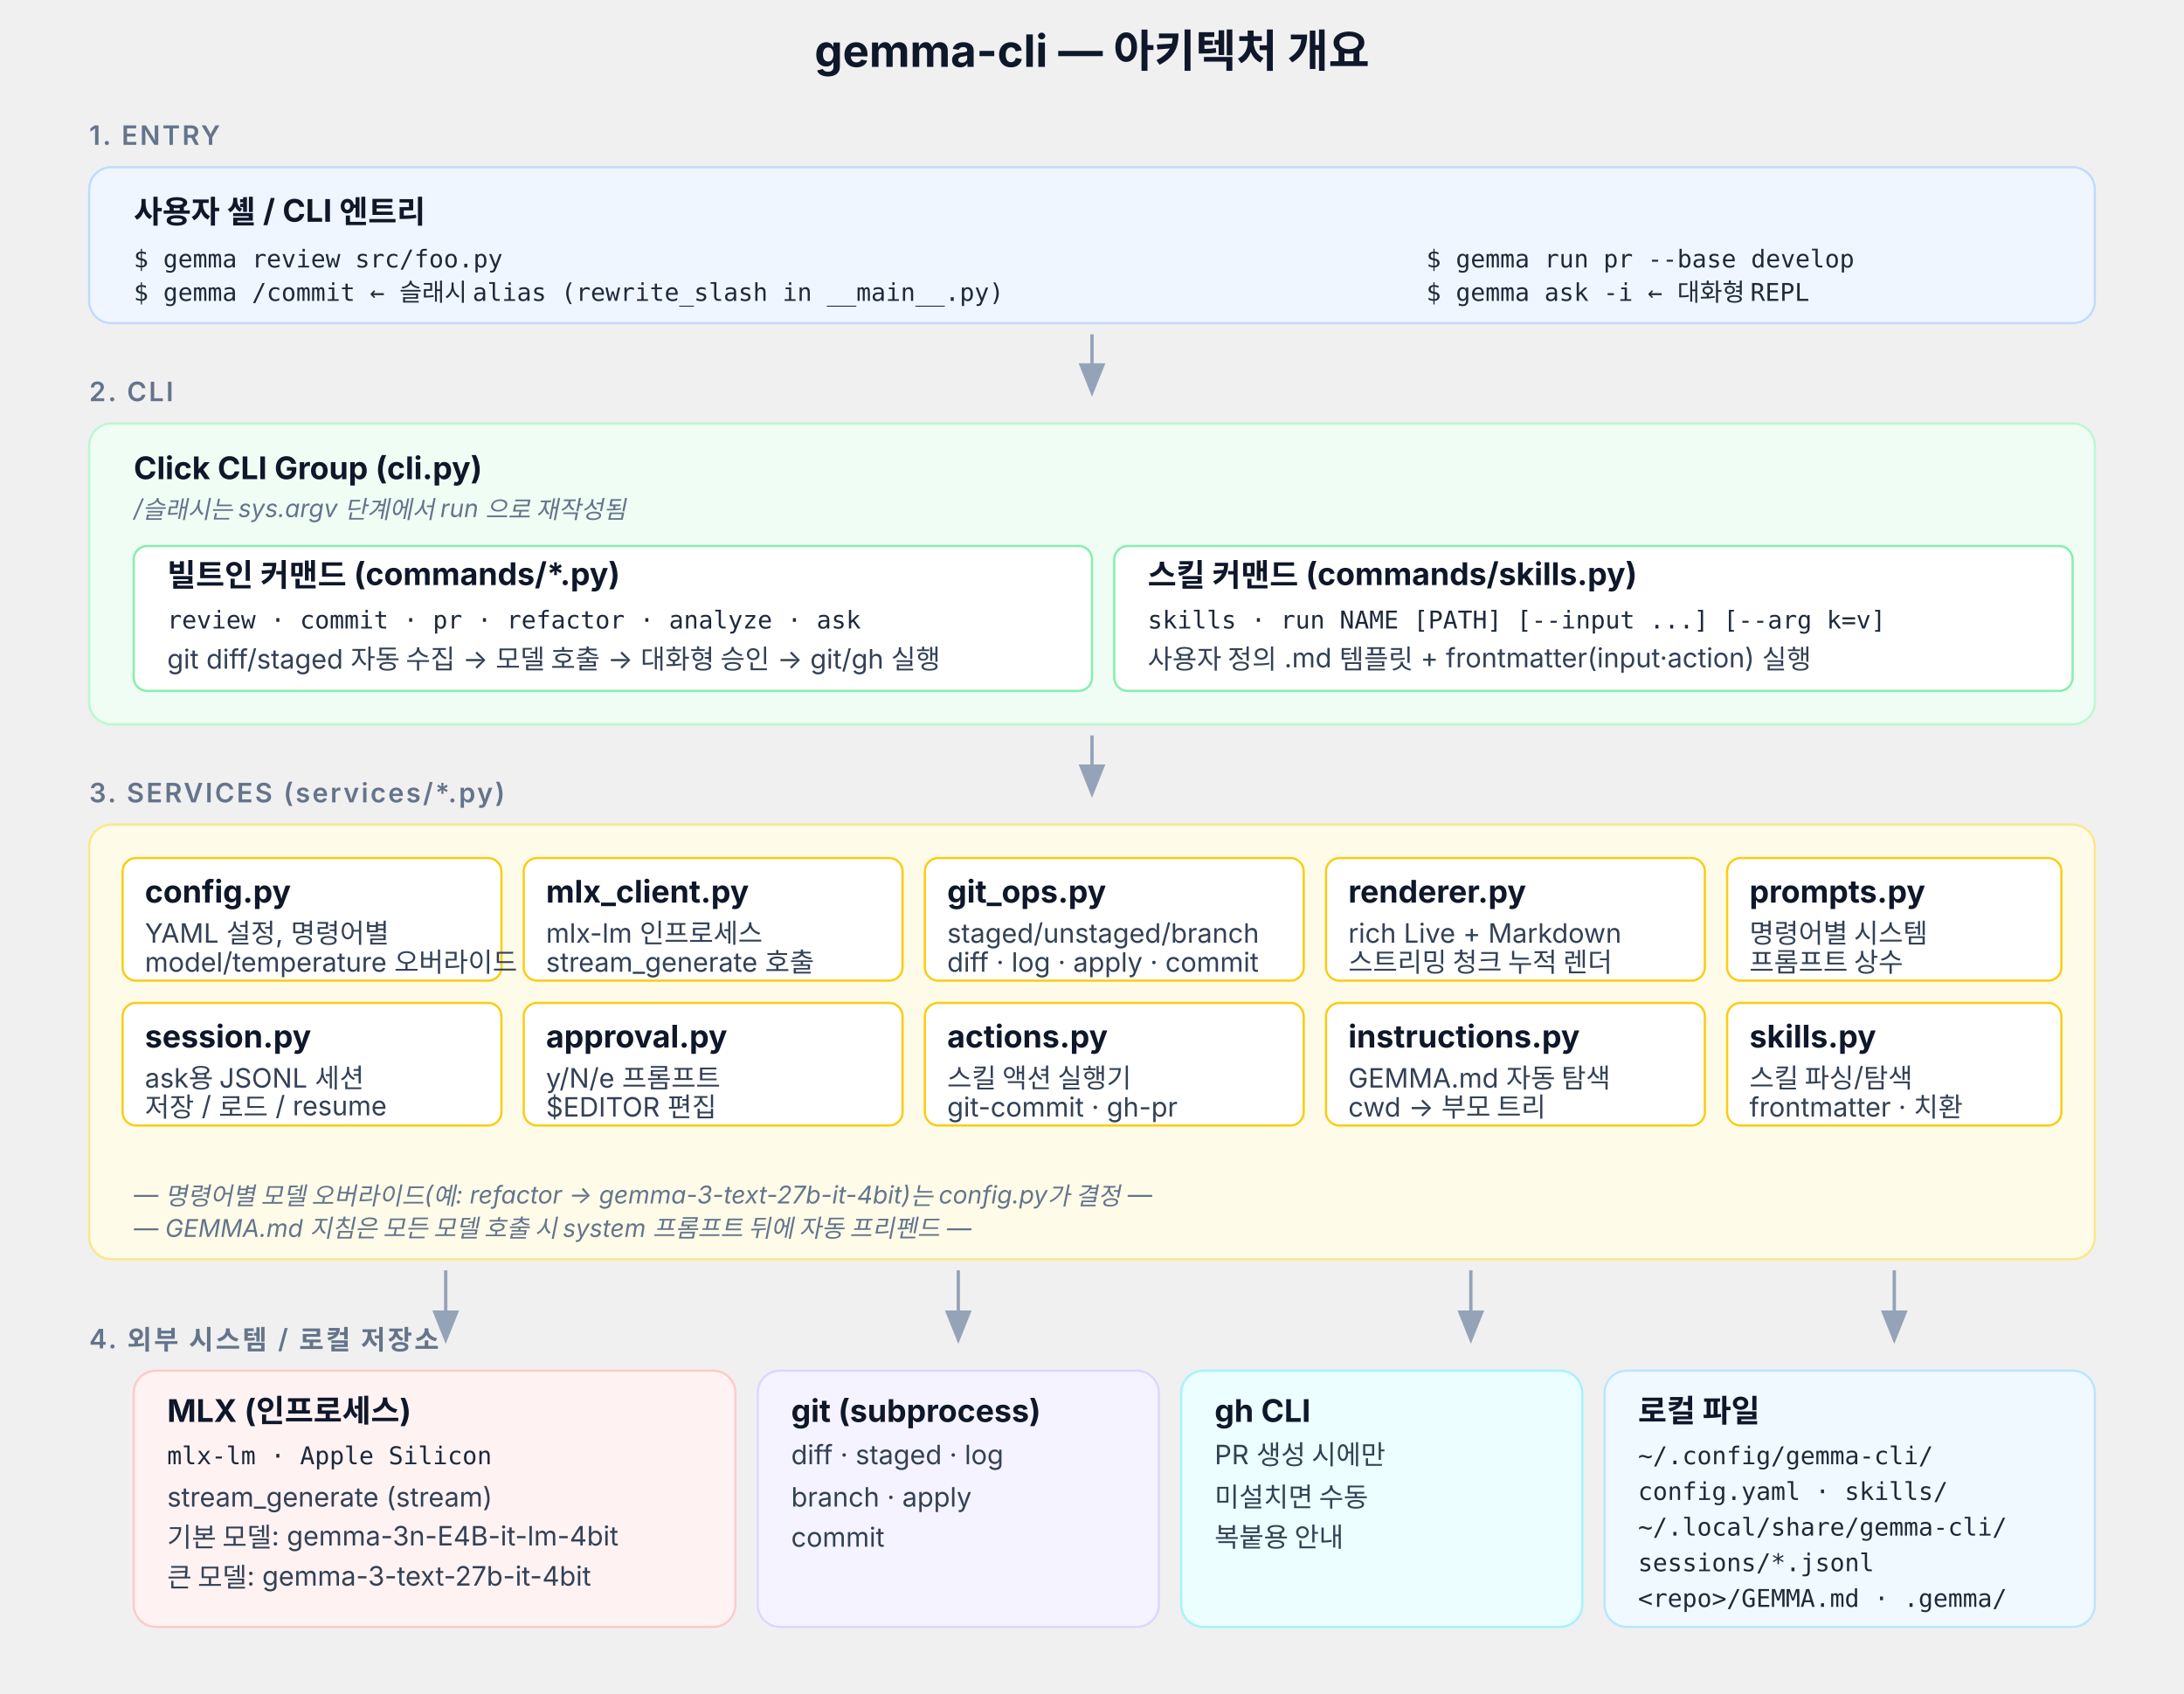
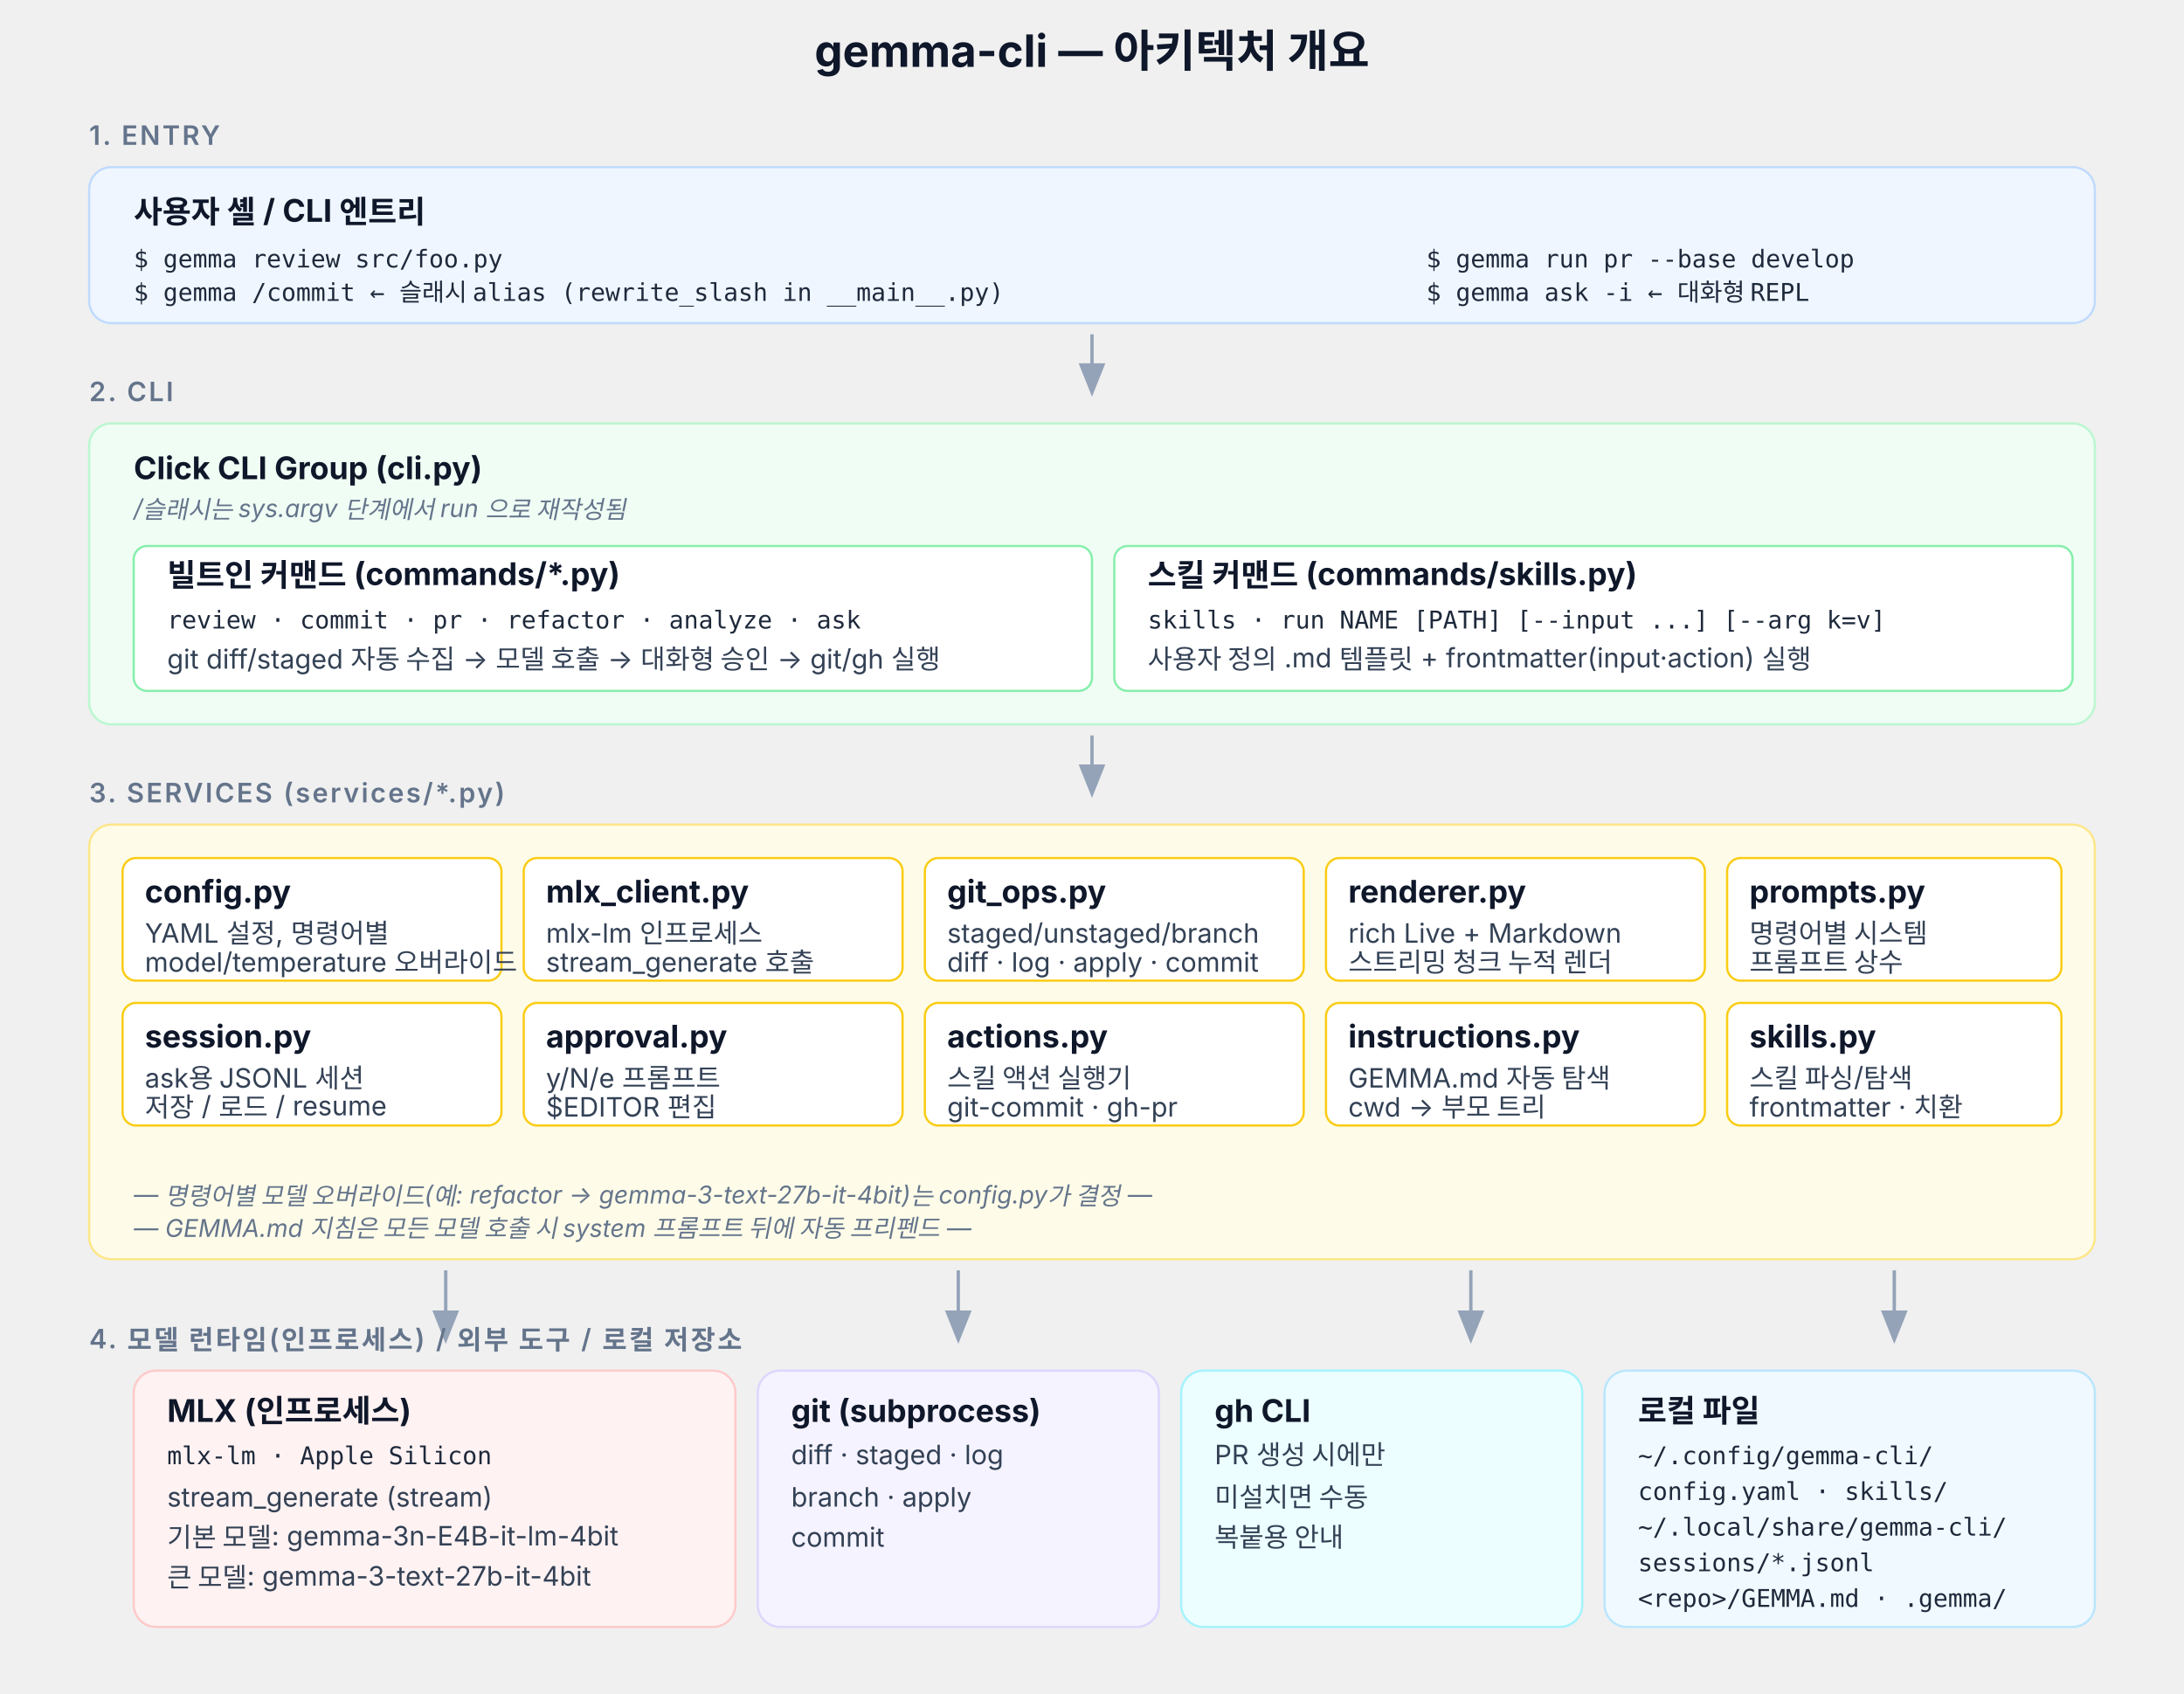
<svg xmlns="http://www.w3.org/2000/svg" viewBox="0 0 980 760" font-family="-apple-system, system-ui, 'Noto Sans KR', sans-serif">
  <defs>
    <style>
      .title { font-size: 20px; font-weight: 700; fill: #0f172a; }
      .layer-label { font-size: 12px; font-weight: 600; fill: #64748b; letter-spacing: 0.08em; }
      .box-title { font-size: 14px; font-weight: 700; fill: #0f172a; }
      .box-body { font-size: 12px; fill: #334155; }
      .mono { font-family: 'SF Mono', Menlo, Consolas, monospace; font-size: 11px; fill: #1e293b; }
      .note { font-size: 11px; fill: #64748b; font-style: italic; }
      .arrow { stroke: #94a3b8; stroke-width: 1.5; fill: none; }
      .arrow-label { font-size: 10px; fill: #64748b; }
    </style>
    <marker id="arrowhead" markerWidth="10" markerHeight="8" refX="8" refY="4" orient="auto">
      <path d="M0,0 L10,4 L0,8 z" fill="#94a3b8" />
    </marker>
  </defs>
  <text x="490" y="30" class="title" text-anchor="middle">gemma-cli — 아키텍처 개요</text>
  <text x="40" y="65" class="layer-label">1. ENTRY</text>
  <rect x="40" y="75" width="900" height="70" rx="10" fill="#eff6ff" stroke="#bfdbfe" />
  <text x="60" y="100" class="box-title">사용자 셸 / CLI 엔트리</text>
  <text x="60" y="120" class="mono">$ gemma review src/foo.py</text>
  <text x="60" y="135" class="mono">$ gemma /commit          ← 슬래시 alias (rewrite_slash in __main__.py)</text>
  <text x="640" y="120" class="mono">$ gemma run pr --base develop</text>
  <text x="640" y="135" class="mono">$ gemma ask -i           ← 대화형 REPL</text>
  <line x1="490" y1="150" x2="490" y2="175" class="arrow" marker-end="url(#arrowhead)" />
  <text x="40" y="180" class="layer-label">2. CLI</text>
  <rect x="40" y="190" width="900" height="135" rx="10" fill="#f0fdf4" stroke="#bbf7d0" />
  <text x="60" y="215" class="box-title">Click CLI Group (cli.py)</text>
  <text x="60" y="232" class="note">/슬래시는 sys.argv 단계에서 run 으로 재작성됨</text>
  <rect x="60" y="245" width="430" height="65" rx="6" fill="#ffffff" stroke="#86efac" />
  <text x="75" y="263" class="box-title">빌트인 커맨드 (commands/*.py)</text>
  <text x="75" y="282" class="mono">review · commit · pr · refactor · analyze · ask</text>
  <text x="75" y="300" class="box-body">git diff/staged 자동 수집 → 모델 호출 → 대화형 승인 → git/gh 실행</text>
  <rect x="500" y="245" width="430" height="65" rx="6" fill="#ffffff" stroke="#86efac" />
  <text x="515" y="263" class="box-title">스킬 커맨드 (commands/skills.py)</text>
  <text x="515" y="282" class="mono">skills · run NAME [PATH] [--input ...] [--arg k=v]</text>
  <text x="515" y="300" class="box-body">사용자 정의 .md 템플릿 + frontmatter(input·action) 실행</text>
  <line x1="490" y1="330" x2="490" y2="355" class="arrow" marker-end="url(#arrowhead)" />
  <text x="40" y="360" class="layer-label">3. SERVICES (services/*.py)</text>
  <rect x="40" y="370" width="900" height="195" rx="10" fill="#fefce8" stroke="#fde68a" />
  <g>
    <rect x="55" y="385" width="170" height="55" rx="6" fill="#ffffff" stroke="#facc15" />
    <text x="65" y="405" class="box-title">config.py</text>
    <text x="65" y="423" class="box-body">YAML 설정, 명령어별</text>
    <text x="65" y="436" class="box-body">model/temperature 오버라이드</text>
  </g>
  <g>
    <rect x="235" y="385" width="170" height="55" rx="6" fill="#ffffff" stroke="#facc15" />
    <text x="245" y="405" class="box-title">mlx_client.py</text>
    <text x="245" y="423" class="box-body">mlx-lm 인프로세스</text>
    <text x="245" y="436" class="box-body">stream_generate 호출</text>
  </g>
  <g>
    <rect x="415" y="385" width="170" height="55" rx="6" fill="#ffffff" stroke="#facc15" />
    <text x="425" y="405" class="box-title">git_ops.py</text>
    <text x="425" y="423" class="box-body">staged/unstaged/branch</text>
    <text x="425" y="436" class="box-body">diff · log · apply · commit</text>
  </g>
  <g>
    <rect x="595" y="385" width="170" height="55" rx="6" fill="#ffffff" stroke="#facc15" />
    <text x="605" y="405" class="box-title">renderer.py</text>
    <text x="605" y="423" class="box-body">rich Live + Markdown</text>
    <text x="605" y="436" class="box-body">스트리밍 청크 누적 렌더</text>
  </g>
  <g>
    <rect x="775" y="385" width="150" height="55" rx="6" fill="#ffffff" stroke="#facc15" />
    <text x="785" y="405" class="box-title">prompts.py</text>
    <text x="785" y="423" class="box-body">명령어별 시스템</text>
    <text x="785" y="436" class="box-body">프롬프트 상수</text>
  </g>
  <g>
    <rect x="55" y="450" width="170" height="55" rx="6" fill="#ffffff" stroke="#facc15" />
    <text x="65" y="470" class="box-title">session.py</text>
    <text x="65" y="488" class="box-body">ask용 JSONL 세션</text>
    <text x="65" y="501" class="box-body">저장 / 로드 / resume</text>
  </g>
  <g>
    <rect x="235" y="450" width="170" height="55" rx="6" fill="#ffffff" stroke="#facc15" />
    <text x="245" y="470" class="box-title">approval.py</text>
    <text x="245" y="488" class="box-body">y/N/e 프롬프트</text>
    <text x="245" y="501" class="box-body">$EDITOR 편집</text>
  </g>
  <g>
    <rect x="415" y="450" width="170" height="55" rx="6" fill="#ffffff" stroke="#facc15" />
    <text x="425" y="470" class="box-title">actions.py</text>
    <text x="425" y="488" class="box-body">스킬 액션 실행기</text>
    <text x="425" y="501" class="box-body">git-commit · gh-pr</text>
  </g>
  <g>
    <rect x="595" y="450" width="170" height="55" rx="6" fill="#ffffff" stroke="#facc15" />
    <text x="605" y="470" class="box-title">instructions.py</text>
    <text x="605" y="488" class="box-body">GEMMA.md 자동 탐색</text>
    <text x="605" y="501" class="box-body">cwd → 부모 트리</text>
  </g>
  <g>
    <rect x="775" y="450" width="150" height="55" rx="6" fill="#ffffff" stroke="#facc15" />
    <text x="785" y="470" class="box-title">skills.py</text>
    <text x="785" y="488" class="box-body">스킬 파싱/탐색</text>
    <text x="785" y="501" class="box-body">frontmatter · 치환</text>
  </g>
  <text x="60" y="540" class="note">— 명령어별 모델 오버라이드(예: refactor → gemma-3-text-27b-it-4bit)는 config.py가 결정 —</text>
  <text x="60" y="555" class="note">— GEMMA.md 지침은 모든 모델 호출 시 system 프롬프트 뒤에 자동 프리펜드 —</text>
  <line x1="200" y1="570" x2="200" y2="600" class="arrow" marker-end="url(#arrowhead)" />
  <line x1="430" y1="570" x2="430" y2="600" class="arrow" marker-end="url(#arrowhead)" />
  <line x1="660" y1="570" x2="660" y2="600" class="arrow" marker-end="url(#arrowhead)" />
  <line x1="850" y1="570" x2="850" y2="600" class="arrow" marker-end="url(#arrowhead)" />
-   <text x="40" y="605" class="layer-label">4. 외부 시스템 / 로컬 저장소</text>
+   <text x="40" y="605" class="layer-label">4. 모델 런타임(인프로세스) / 외부 도구 / 로컬 저장소</text>
  <g>
    <rect x="60" y="615" width="270" height="115" rx="10" fill="#fef2f2" stroke="#fecaca" />
    <text x="75" y="638" class="box-title">MLX (인프로세스)</text>
    <text x="75" y="657" class="mono">mlx-lm · Apple Silicon</text>
    <text x="75" y="676" class="box-body">stream_generate (stream)</text>
    <text x="75" y="694" class="box-body">기본 모델: gemma-3n-E4B-it-lm-4bit</text>
    <text x="75" y="712" class="box-body">큰 모델: gemma-3-text-27b-it-4bit</text>
  </g>
  <g>
    <rect x="340" y="615" width="180" height="115" rx="10" fill="#f5f3ff" stroke="#ddd6fe" />
    <text x="355" y="638" class="box-title">git (subprocess)</text>
    <text x="355" y="657" class="box-body">diff · staged · log</text>
    <text x="355" y="676" class="box-body">branch · apply</text>
    <text x="355" y="694" class="box-body">commit</text>
  </g>
  <g>
    <rect x="530" y="615" width="180" height="115" rx="10" fill="#ecfeff" stroke="#a5f3fc" />
    <text x="545" y="638" class="box-title">gh CLI</text>
    <text x="545" y="657" class="box-body">PR 생성 시에만</text>
    <text x="545" y="676" class="box-body">미설치면 수동</text>
    <text x="545" y="694" class="box-body">복붙용 안내</text>
  </g>
  <g>
    <rect x="720" y="615" width="220" height="115" rx="10" fill="#f0f9ff" stroke="#bae6fd" />
    <text x="735" y="638" class="box-title">로컬 파일</text>
    <text x="735" y="657" class="mono">~/.config/gemma-cli/</text>
    <text x="735" y="673" class="mono">  config.yaml · skills/</text>
    <text x="735" y="689" class="mono">~/.local/share/gemma-cli/</text>
    <text x="735" y="705" class="mono">  sessions/*.jsonl</text>
    <text x="735" y="721" class="mono">&lt;repo&gt;/GEMMA.md · .gemma/</text>
  </g>
</svg>
